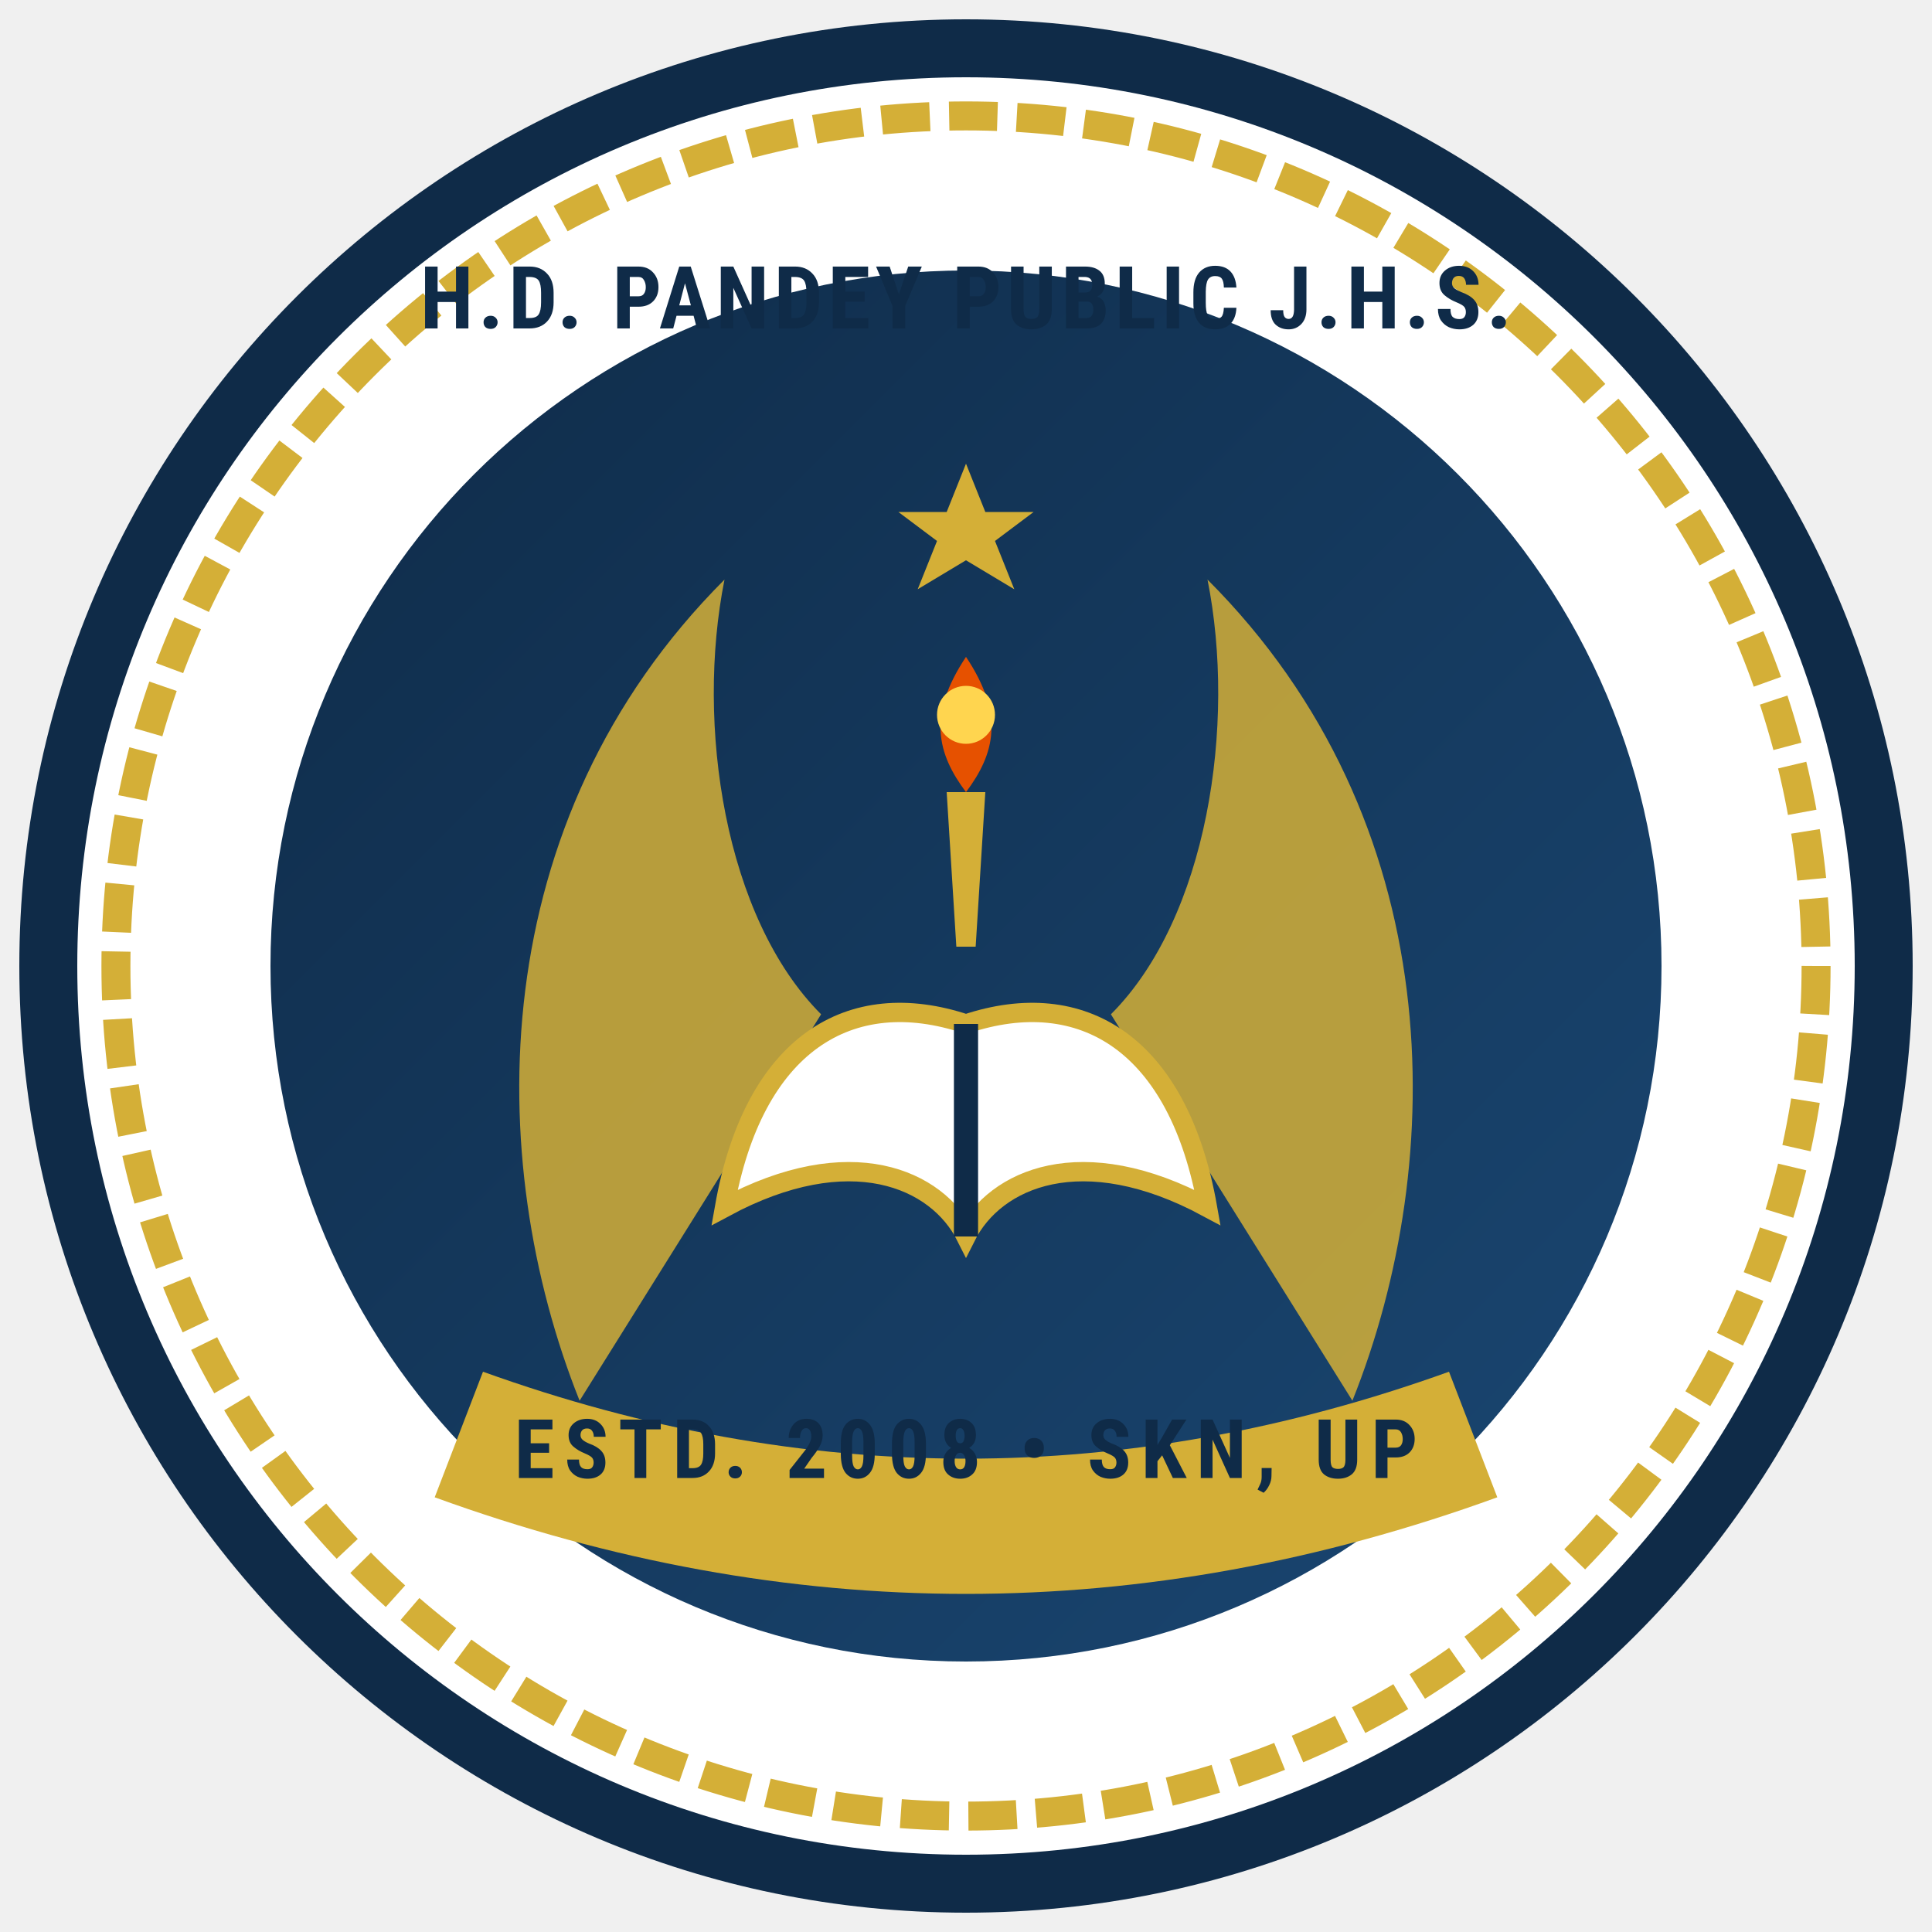
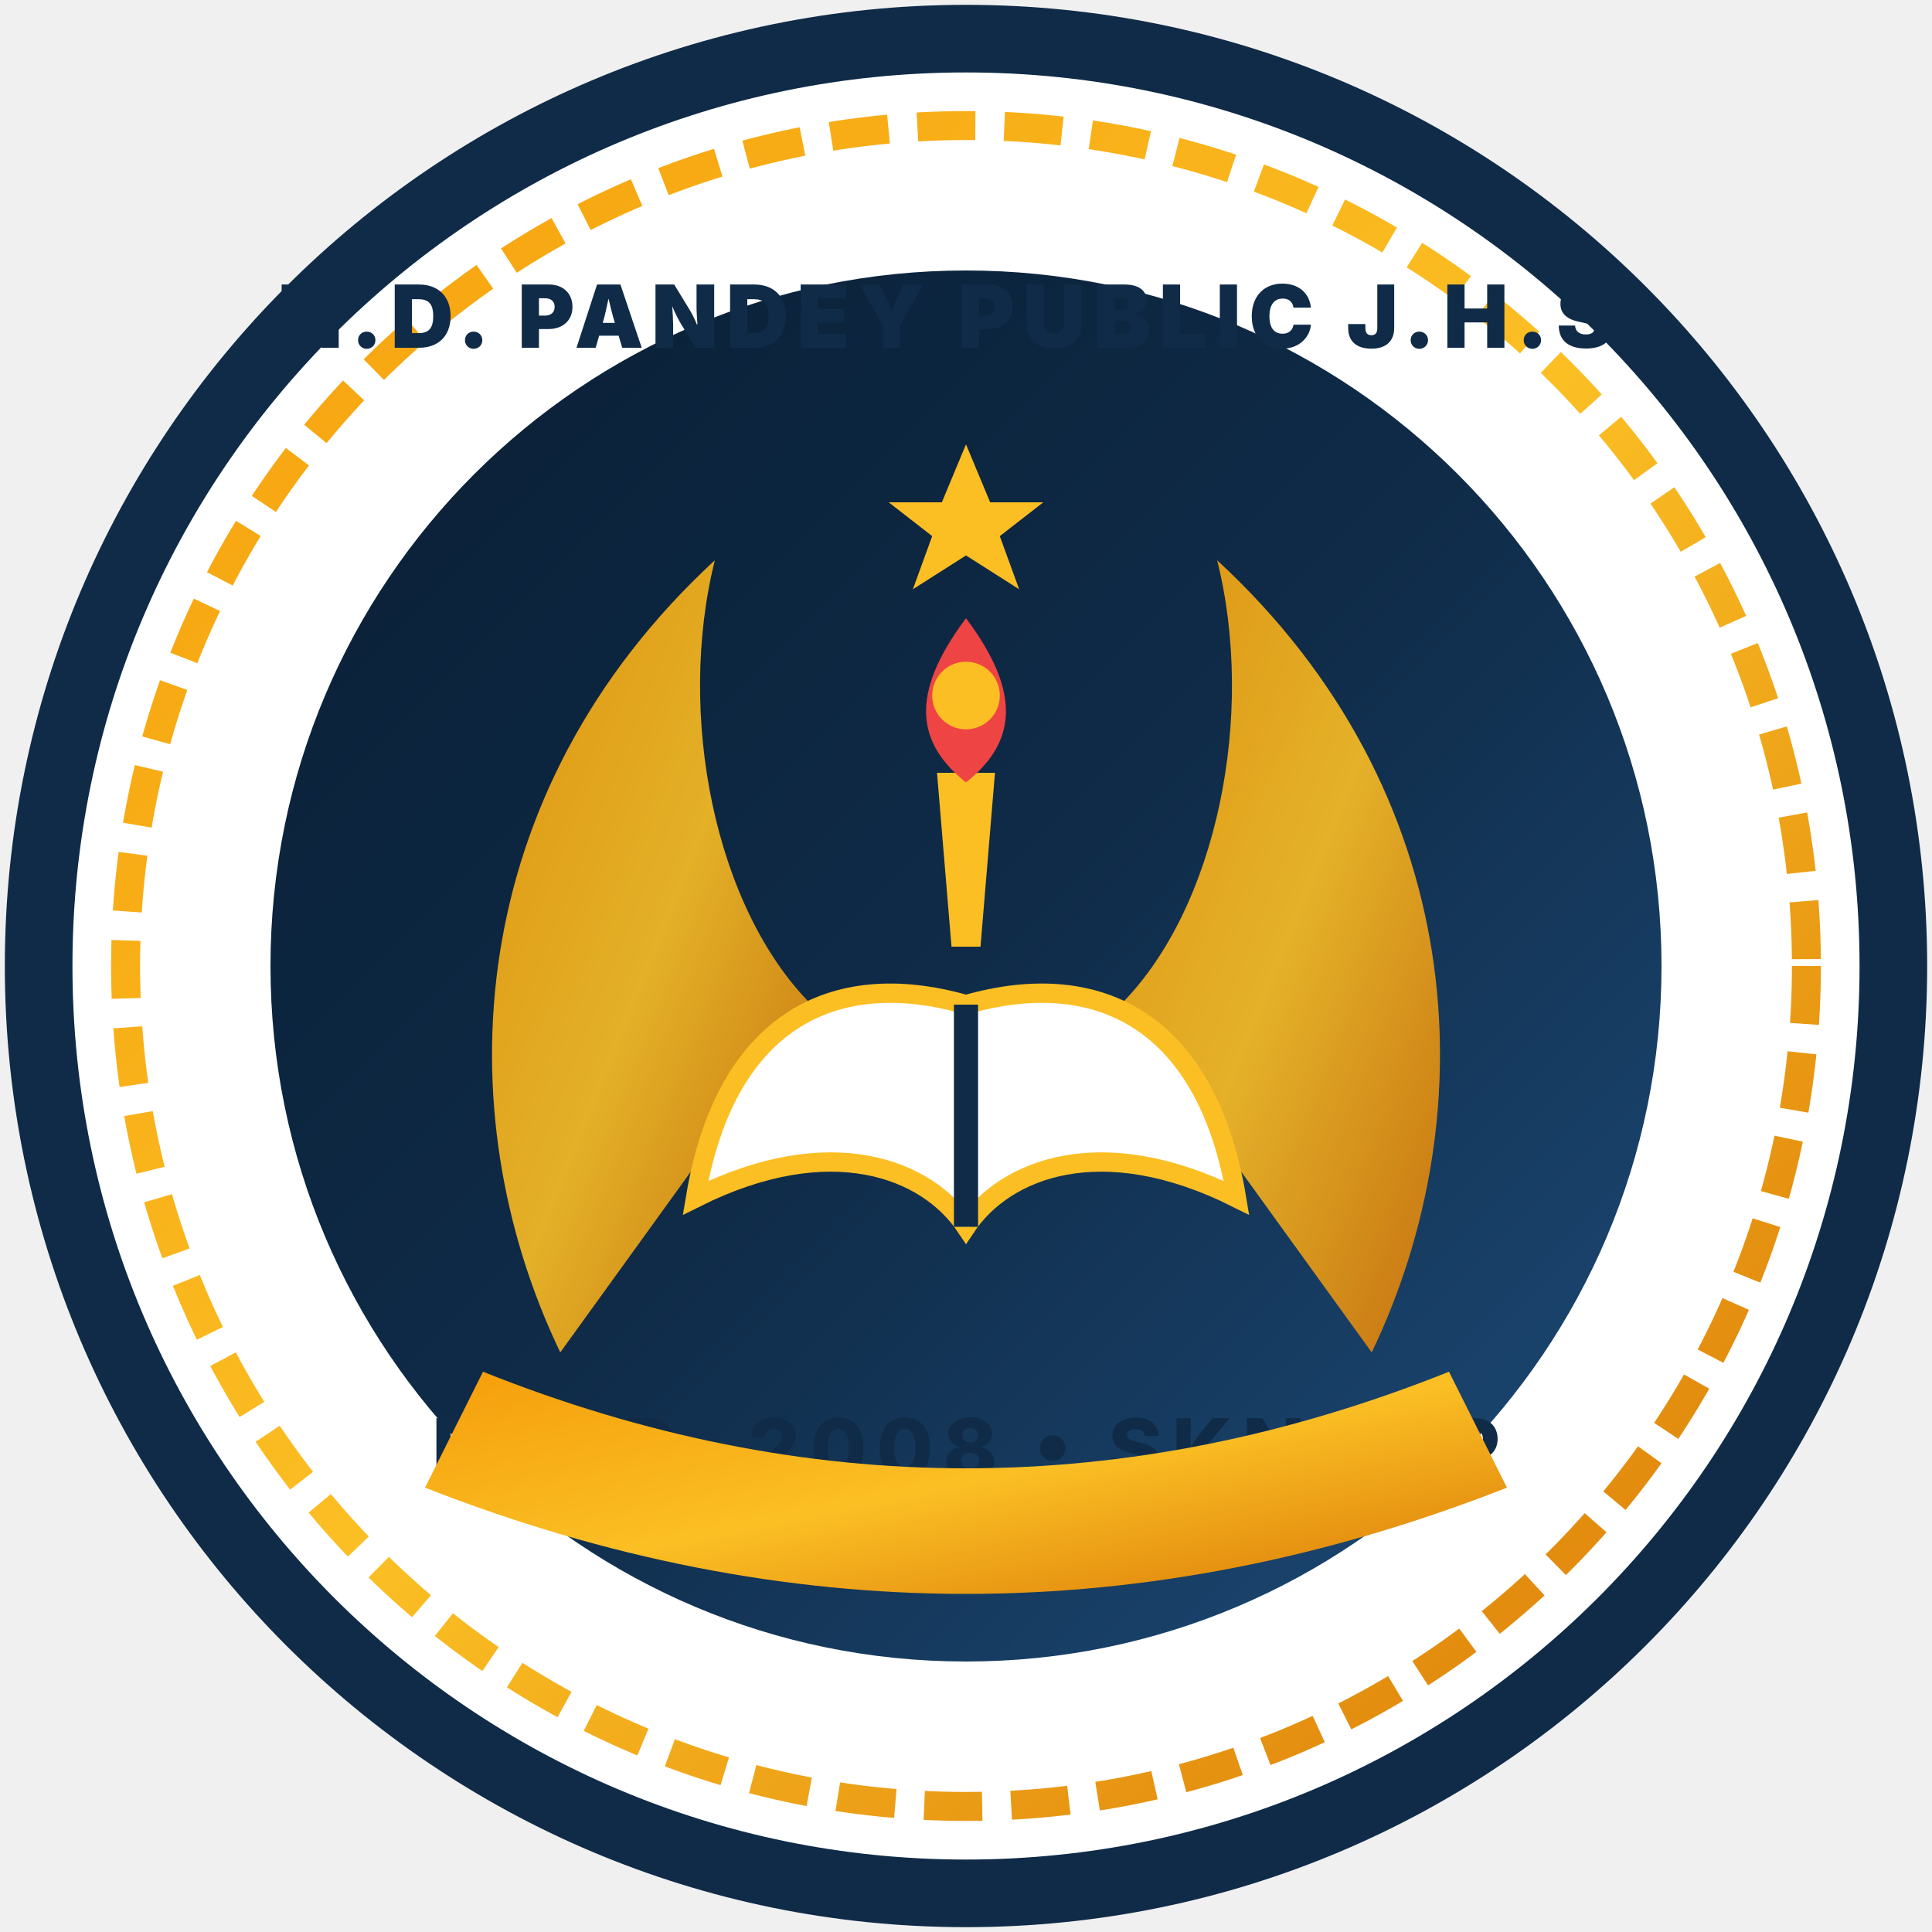
<svg xmlns="http://www.w3.org/2000/svg" viewBox="0 0 200 200" width="200" height="200">
  <defs>
    <linearGradient id="crestGrad" x1="0%" y1="0%" x2="100%" y2="100%">
-       <stop offset="0%" stop-color="#0f2b48" />
-       <stop offset="100%" stop-color="#1a4773" />
+       <stop offset="0%" stop-color="#091e33" />
+       <stop offset="50%" stop-color="#0f2b48" />
+       <stop offset="100%" stop-color="#1e4d7b" />
    </linearGradient>
    <linearGradient id="goldGrad" x1="0%" y1="0%" x2="100%" y2="100%">
-       <stop offset="0%" stop-color="#d4af37" />
-       <stop offset="100%" stop-color="#b8860b" />
+       <stop offset="0%" stop-color="#f59e0b" />
+       <stop offset="50%" stop-color="#fbbf24" />
+       <stop offset="100%" stop-color="#d97706" />
    </linearGradient>
  </defs>
-   <circle cx="100" cy="100" r="95" fill="#ffffff" stroke="#0f2b48" stroke-width="6" />
-   <circle cx="100" cy="100" r="88" fill="none" stroke="#d4af37" stroke-width="3" stroke-dasharray="5,2" />
+   <circle cx="100" cy="100" r="96" fill="#ffffff" stroke="#0f2b48" stroke-width="7" />
+   <circle cx="100" cy="100" r="87" fill="none" stroke="url(#goldGrad)" stroke-width="3" stroke-dasharray="6,3" />
  <circle cx="100" cy="100" r="72" fill="url(#crestGrad)" />
-   <path d="M 60 145 C 50 120 50 85 75 60 C 72 75 75 95 85 105 Z" fill="#d4af37" opacity="0.85" />
-   <path d="M 140 145 C 150 120 150 85 125 60 C 128 75 125 95 115 105 Z" fill="#d4af37" opacity="0.85" />
-   <path d="M 75 125 C 88 118 97 122 100 128 C 103 122 112 118 125 125 C 122 108 112 102 100 106 C 88 102 78 108 75 125 Z" fill="#ffffff" stroke="#d4af37" stroke-width="2" />
-   <line x1="100" y1="106" x2="100" y2="128" stroke="#0f2b48" stroke-width="2.5" />
-   <polygon points="98,82 102,82 101,98 99,98" fill="#d4af37" />
-   <path d="M 100 68 C 96 74 97 78 100 82 C 103 78 104 74 100 68 Z" fill="#e65100" />
-   <circle cx="100" cy="74" r="3" fill="#ffd54f" />
-   <polygon points="100,48 102,53 107,53 103,56 105,61 100,58 95,61 97,56 93,53 98,53" fill="#d4af37" />
-   <path d="M 45 155 Q 100 175 155 155 L 150 142 Q 100 160 50 142 Z" fill="#d4af37" />
-   <text x="100" y="153" font-family="'Roboto Condensed', Arial, sans-serif" font-size="8.5" font-weight="bold" fill="#0f2b48" text-anchor="middle" letter-spacing="1">ESTD. 2008 • SKN, UP</text>
-   <text x="100" y="34" font-family="'Roboto Condensed', Arial, sans-serif" font-size="9" font-weight="bold" fill="#0f2b48" text-anchor="middle" letter-spacing="0.5">H.D. PANDEY PUBLIC J.H.S.</text>
+   <text x="100" y="36" font-family="system-ui, -apple-system, sans-serif" font-size="9" font-weight="900" fill="#0f2b48" text-anchor="middle" letter-spacing="0.8">H.D. PANDEY PUBLIC J.H.S.</text>
+   <text x="100" y="153" font-family="system-ui, -apple-system, sans-serif" font-size="8.5" font-weight="800" fill="#0f2b48" text-anchor="middle" letter-spacing="1">ESTD. 2008 • SKN, UP</text>
+   <path d="M 58 140 C 46 115 48 82 74 58 C 70 74 74 94 84 104 Z" fill="url(#goldGrad)" opacity="0.9" />
+   <path d="M 142 140 C 154 115 152 82 126 58 C 130 74 126 94 116 104 Z" fill="url(#goldGrad)" opacity="0.9" />
+   <polygon points="100,46 102.5,52 108,52 103.5,55.5 105.5,61 100,57.5 94.5,61 96.5,55.5 92,52 97.5,52" fill="#fbbf24" />
+   <polygon points="97,80 103,80 101.5,98 98.5,98" fill="#fbbf24" />
+   <path d="M 100 64 C 94 72 95 77 100 81 C 105 77 106 72 100 64 Z" fill="#ef4444" />
+   <circle cx="100" cy="72" r="3.5" fill="#fbbf24" />
+   <path d="M 72 124 C 86 117 96 121 100 127 C 104 121 114 117 128 124 C 125 106 114 100 100 104 C 86 100 75 106 72 124 Z" fill="#ffffff" stroke="#fbbf24" stroke-width="2" />
+   <line x1="100" y1="104" x2="100" y2="127" stroke="#0f2b48" stroke-width="2.5" />
+   <path d="M 44 154 Q 100 176 156 154 L 150 142 Q 100 162 50 142 Z" fill="url(#goldGrad)" />
</svg>
